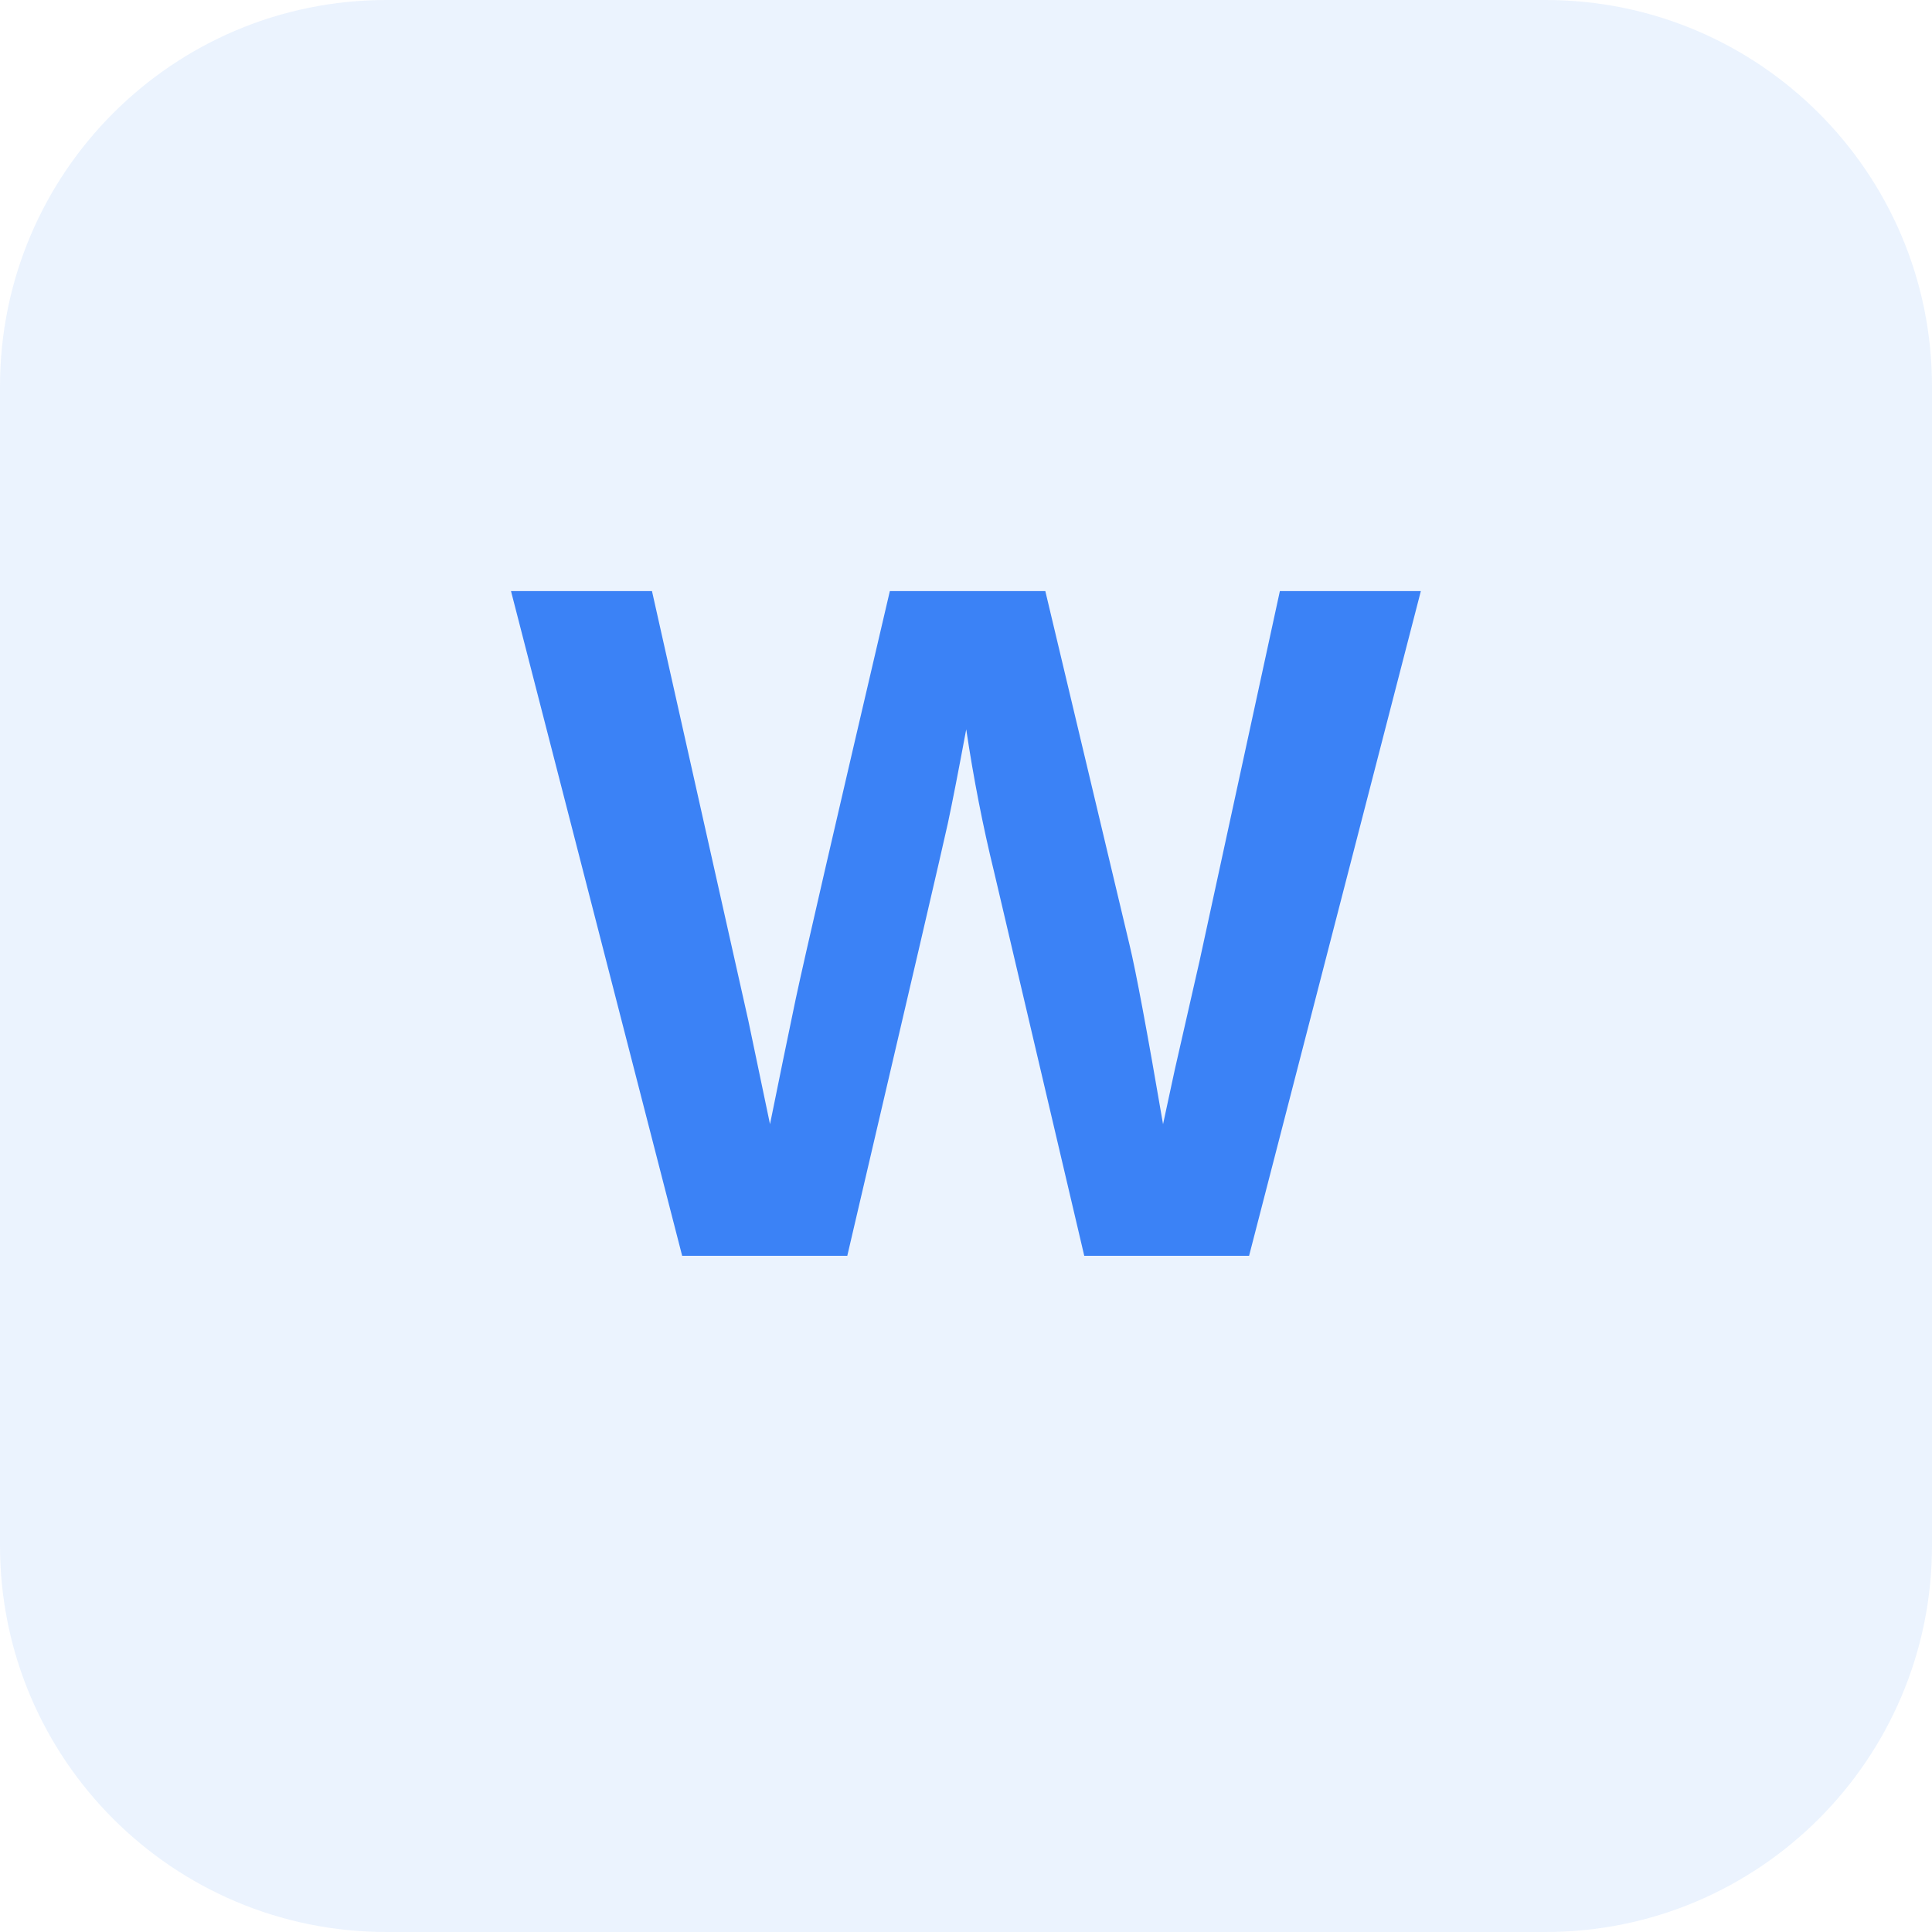
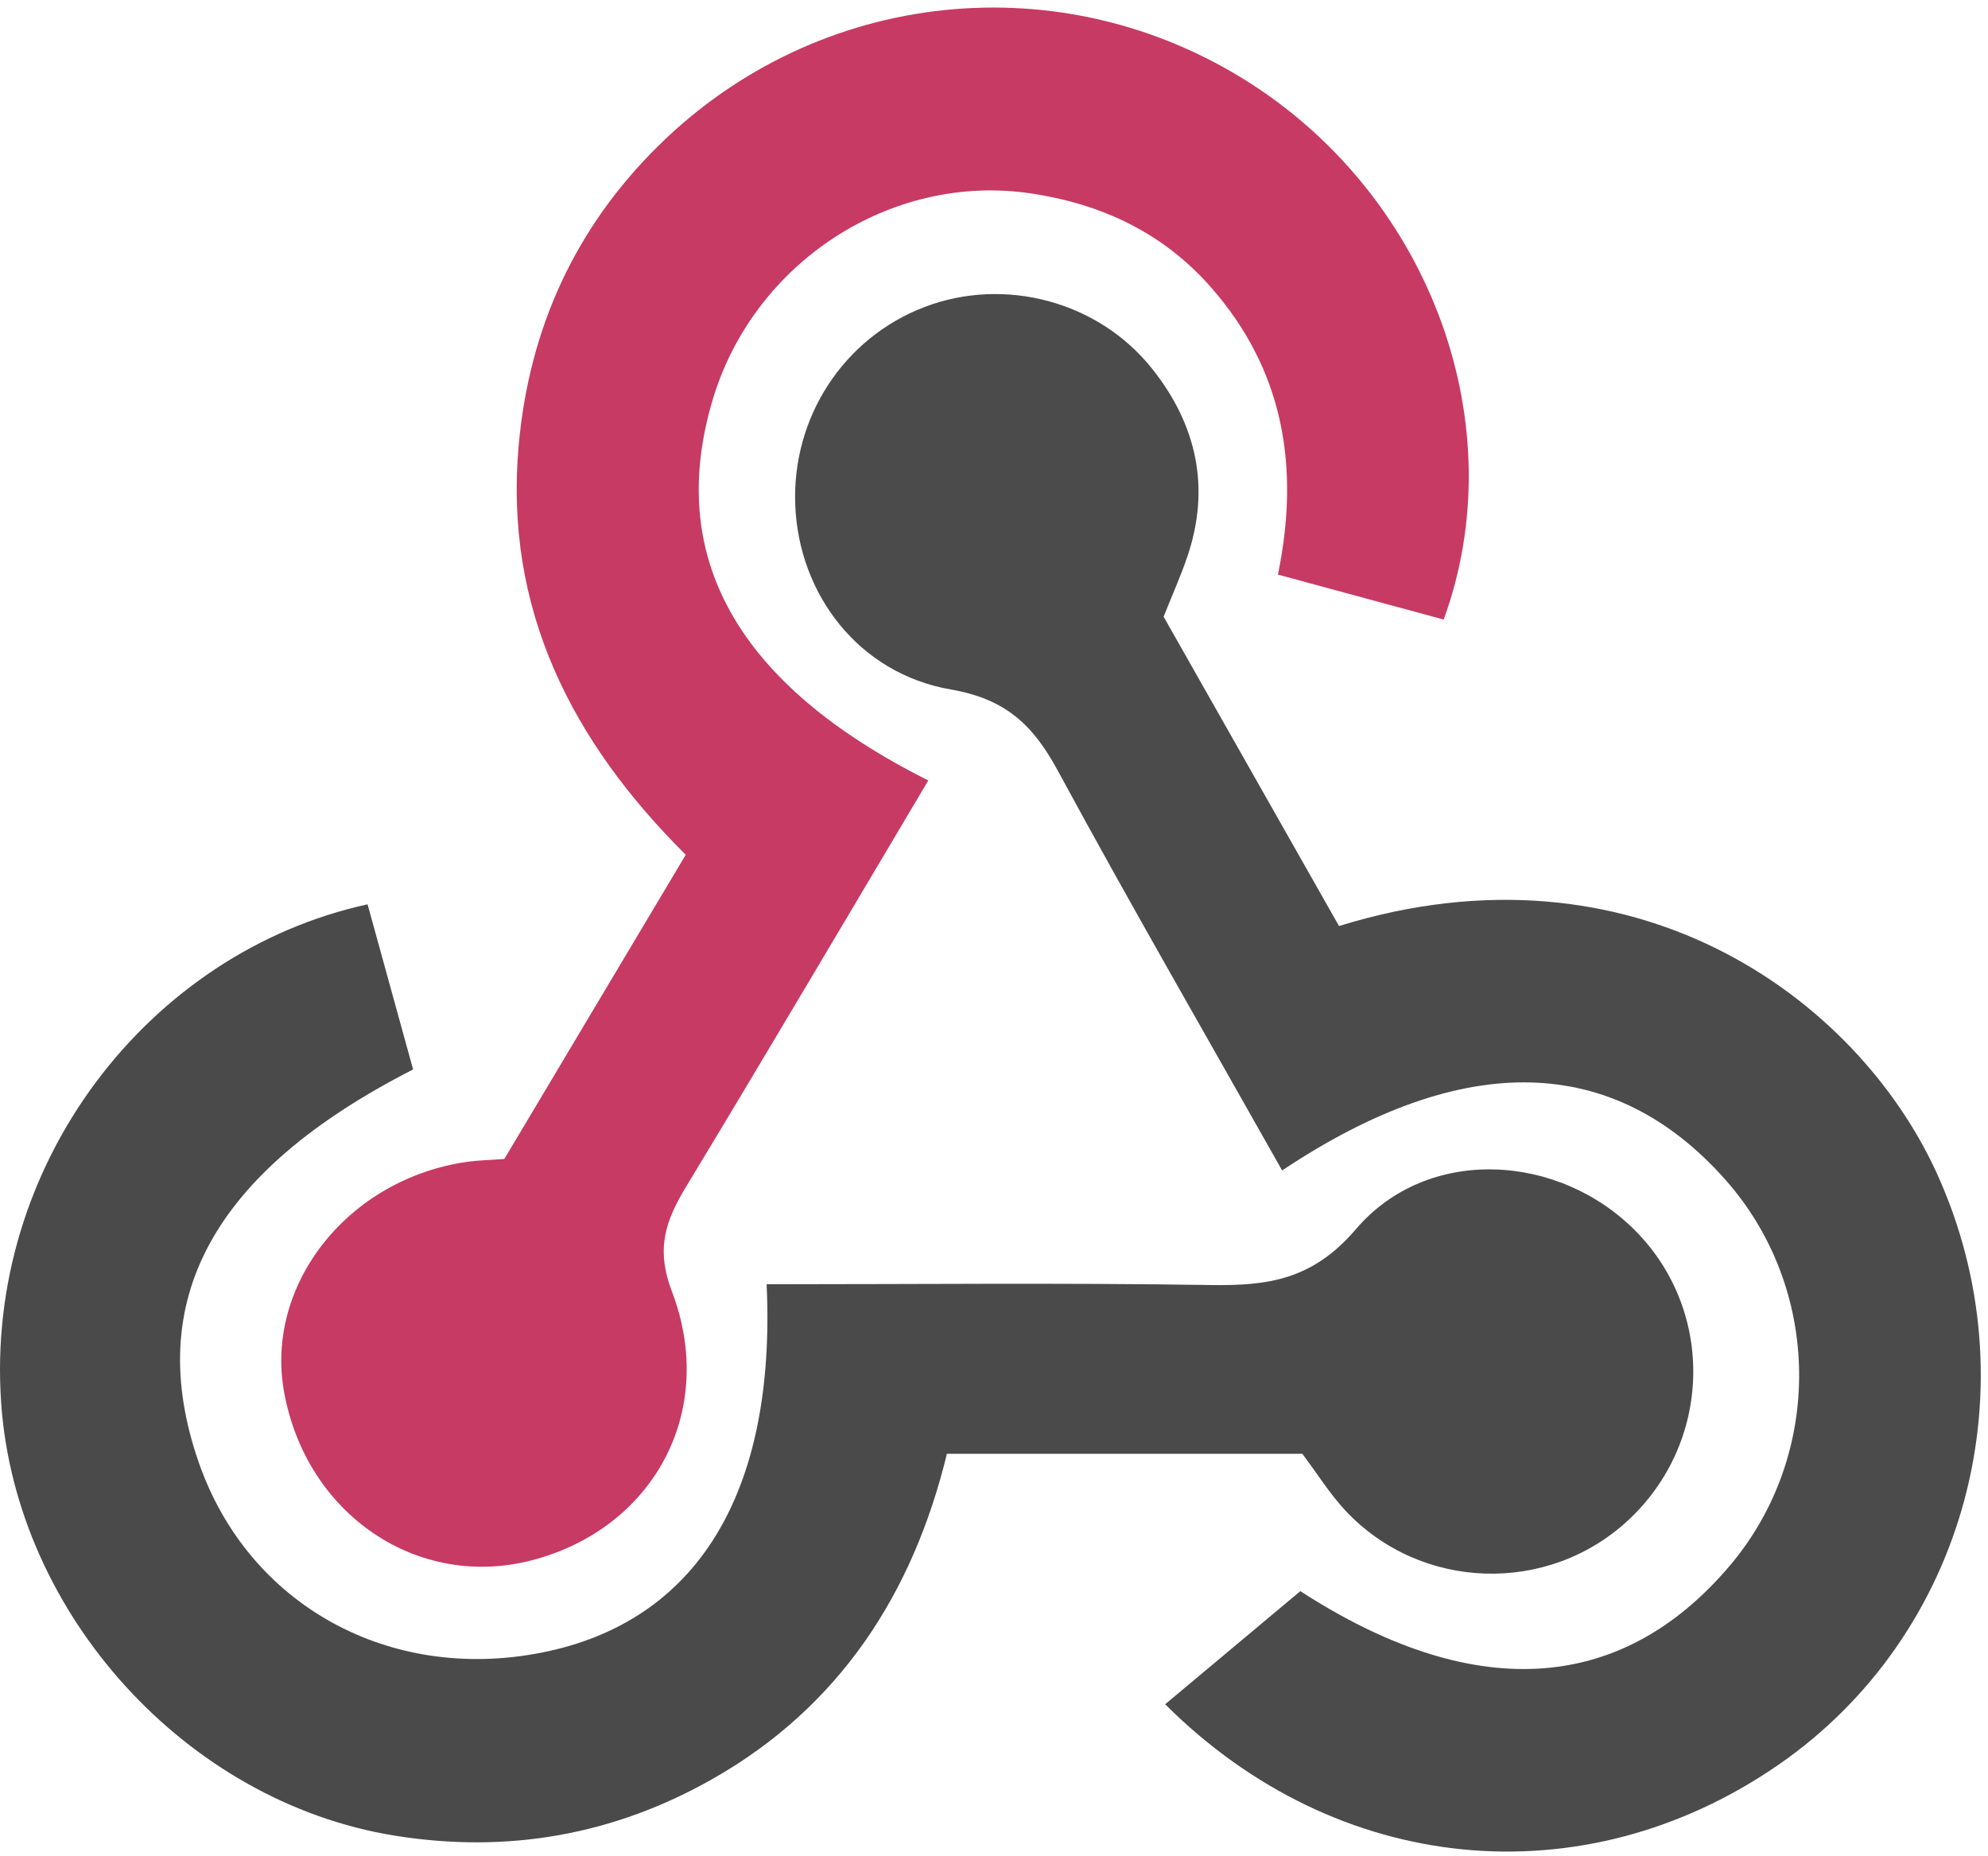
- <svg xmlns="http://www.w3.org/2000/svg" width="100" height="100" viewBox="0 0 100 100">
-   <rect width="100" height="100" rx="20" fill="#3B82F6" fill-opacity="0.1" />
-   <text x="50" y="65" font-family="Arial, sans-serif" font-size="50" font-weight="bold" fill="#3B82F6" text-anchor="middle">W</text>
+ <svg xmlns="http://www.w3.org/2000/svg" width="256px" height="239px" viewBox="0 0 256 239" version="1.1" preserveAspectRatio="xMidYMid">
+   <g>
+     <path d="M119.54,100.503 C108.93,118.339 98.765,135.611 88.388,152.754 C85.723,157.154 84.404,160.739 86.533,166.333 C92.411,181.787 84.119,196.826 68.535,200.908 C53.838,204.759 39.519,195.1 36.603,179.365 C34.019,165.438 44.827,151.785 60.182,149.608 C61.469,149.424 62.782,149.403 64.945,149.241 C72.469,136.624 80.177,123.7 88.303,110.073 C73.612,95.465 64.868,78.389 66.803,57.229 C68.171,42.272 74.053,29.346 84.803,18.752 C105.393,-1.536 136.805,-4.821 161.049,10.751 C184.333,25.709 194.997,54.845 185.907,79.782 C179.053,77.924 172.151,76.05 164.564,73.992 C167.418,60.127 165.307,47.677 155.956,37.011 C149.778,29.969 141.85,26.278 132.835,24.918 C114.764,22.188 97.021,33.798 91.756,51.536 C85.78,71.667 94.825,88.111 119.54,100.503 L119.54,100.503 Z" fill="#C73A63" />
+     <path d="M149.841,79.411 C157.316,92.597 164.906,105.983 172.428,119.246 C210.449,107.483 239.114,128.53 249.399,151.063 C261.82,178.282 253.329,210.52 228.933,227.312 C203.893,244.551 172.226,241.606 150.041,219.462 C155.695,214.729 161.377,209.975 167.448,204.896 C189.36,219.088 208.525,218.42 222.753,201.614 C234.886,187.277 234.623,165.9 222.138,151.864 C207.73,135.667 188.431,135.173 165.103,150.721 C155.426,133.553 145.581,116.522 136.21,99.23 C133.051,93.402 129.562,90.021 122.441,88.787 C110.547,86.725 102.869,76.512 102.408,65.07 C101.955,53.754 108.622,43.525 119.042,39.539 C129.364,35.591 141.477,38.778 148.42,47.554 C154.094,54.724 155.897,62.794 152.911,71.637 C152.081,74.103 151.006,76.489 149.841,79.411 L149.841,79.411 Z" fill="#4B4B4B" />
+     <path d="M167.707,187.21 L121.936,187.21 C117.55,205.254 108.074,219.822 91.746,229.086 C79.054,236.286 65.374,238.727 50.814,236.377 C24.006,232.053 2.086,207.92 0.156,180.745 C-2.028,149.962 19.131,122.599 47.334,116.453 C49.281,123.524 51.249,130.663 53.196,137.717 C27.32,150.919 18.364,167.553 25.605,188.353 C31.981,206.657 50.09,216.69 69.753,212.81 C89.833,208.848 99.957,192.16 98.721,165.378 C117.757,165.378 136.809,165.181 155.847,165.475 C163.281,165.592 169.02,164.821 174.62,158.267 C183.841,147.483 200.811,148.456 210.741,158.641 C220.889,169.05 220.403,185.798 209.664,195.768 C199.303,205.388 182.933,204.874 173.24,194.509 C171.248,192.372 169.678,189.835 167.707,187.21 L167.707,187.21 Z" fill="#4A4A4A" />
+   </g>
</svg>
